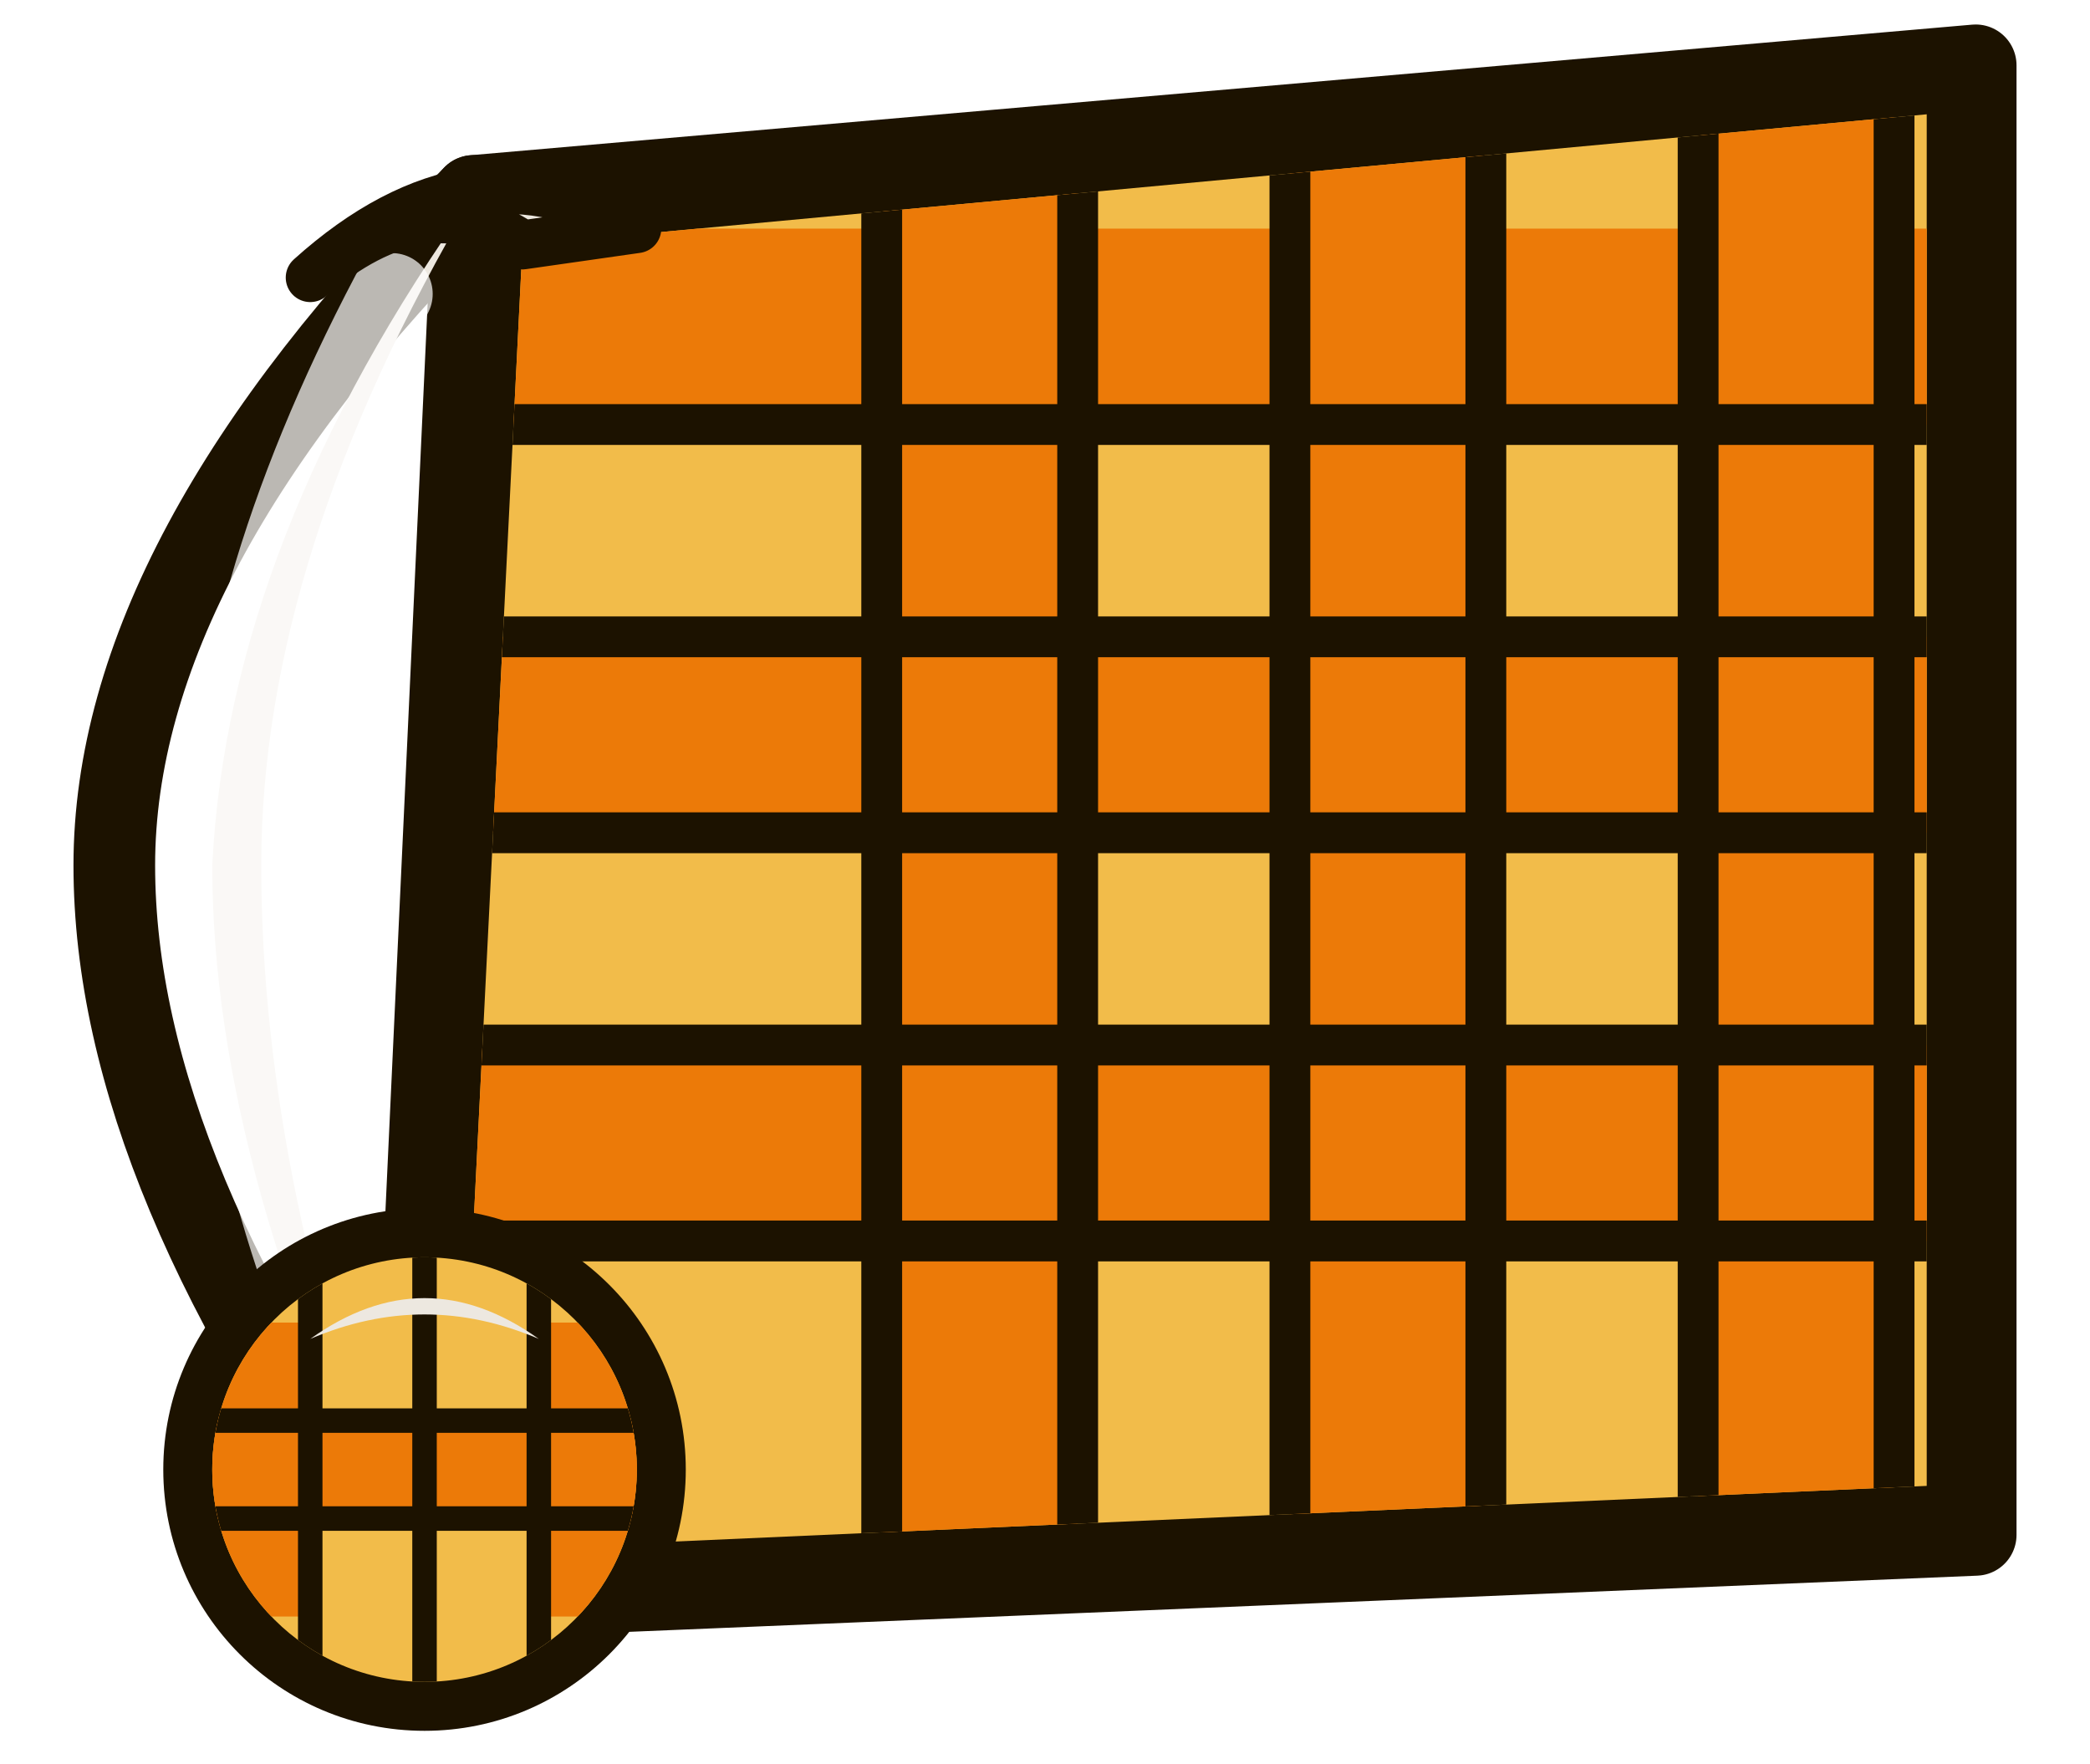
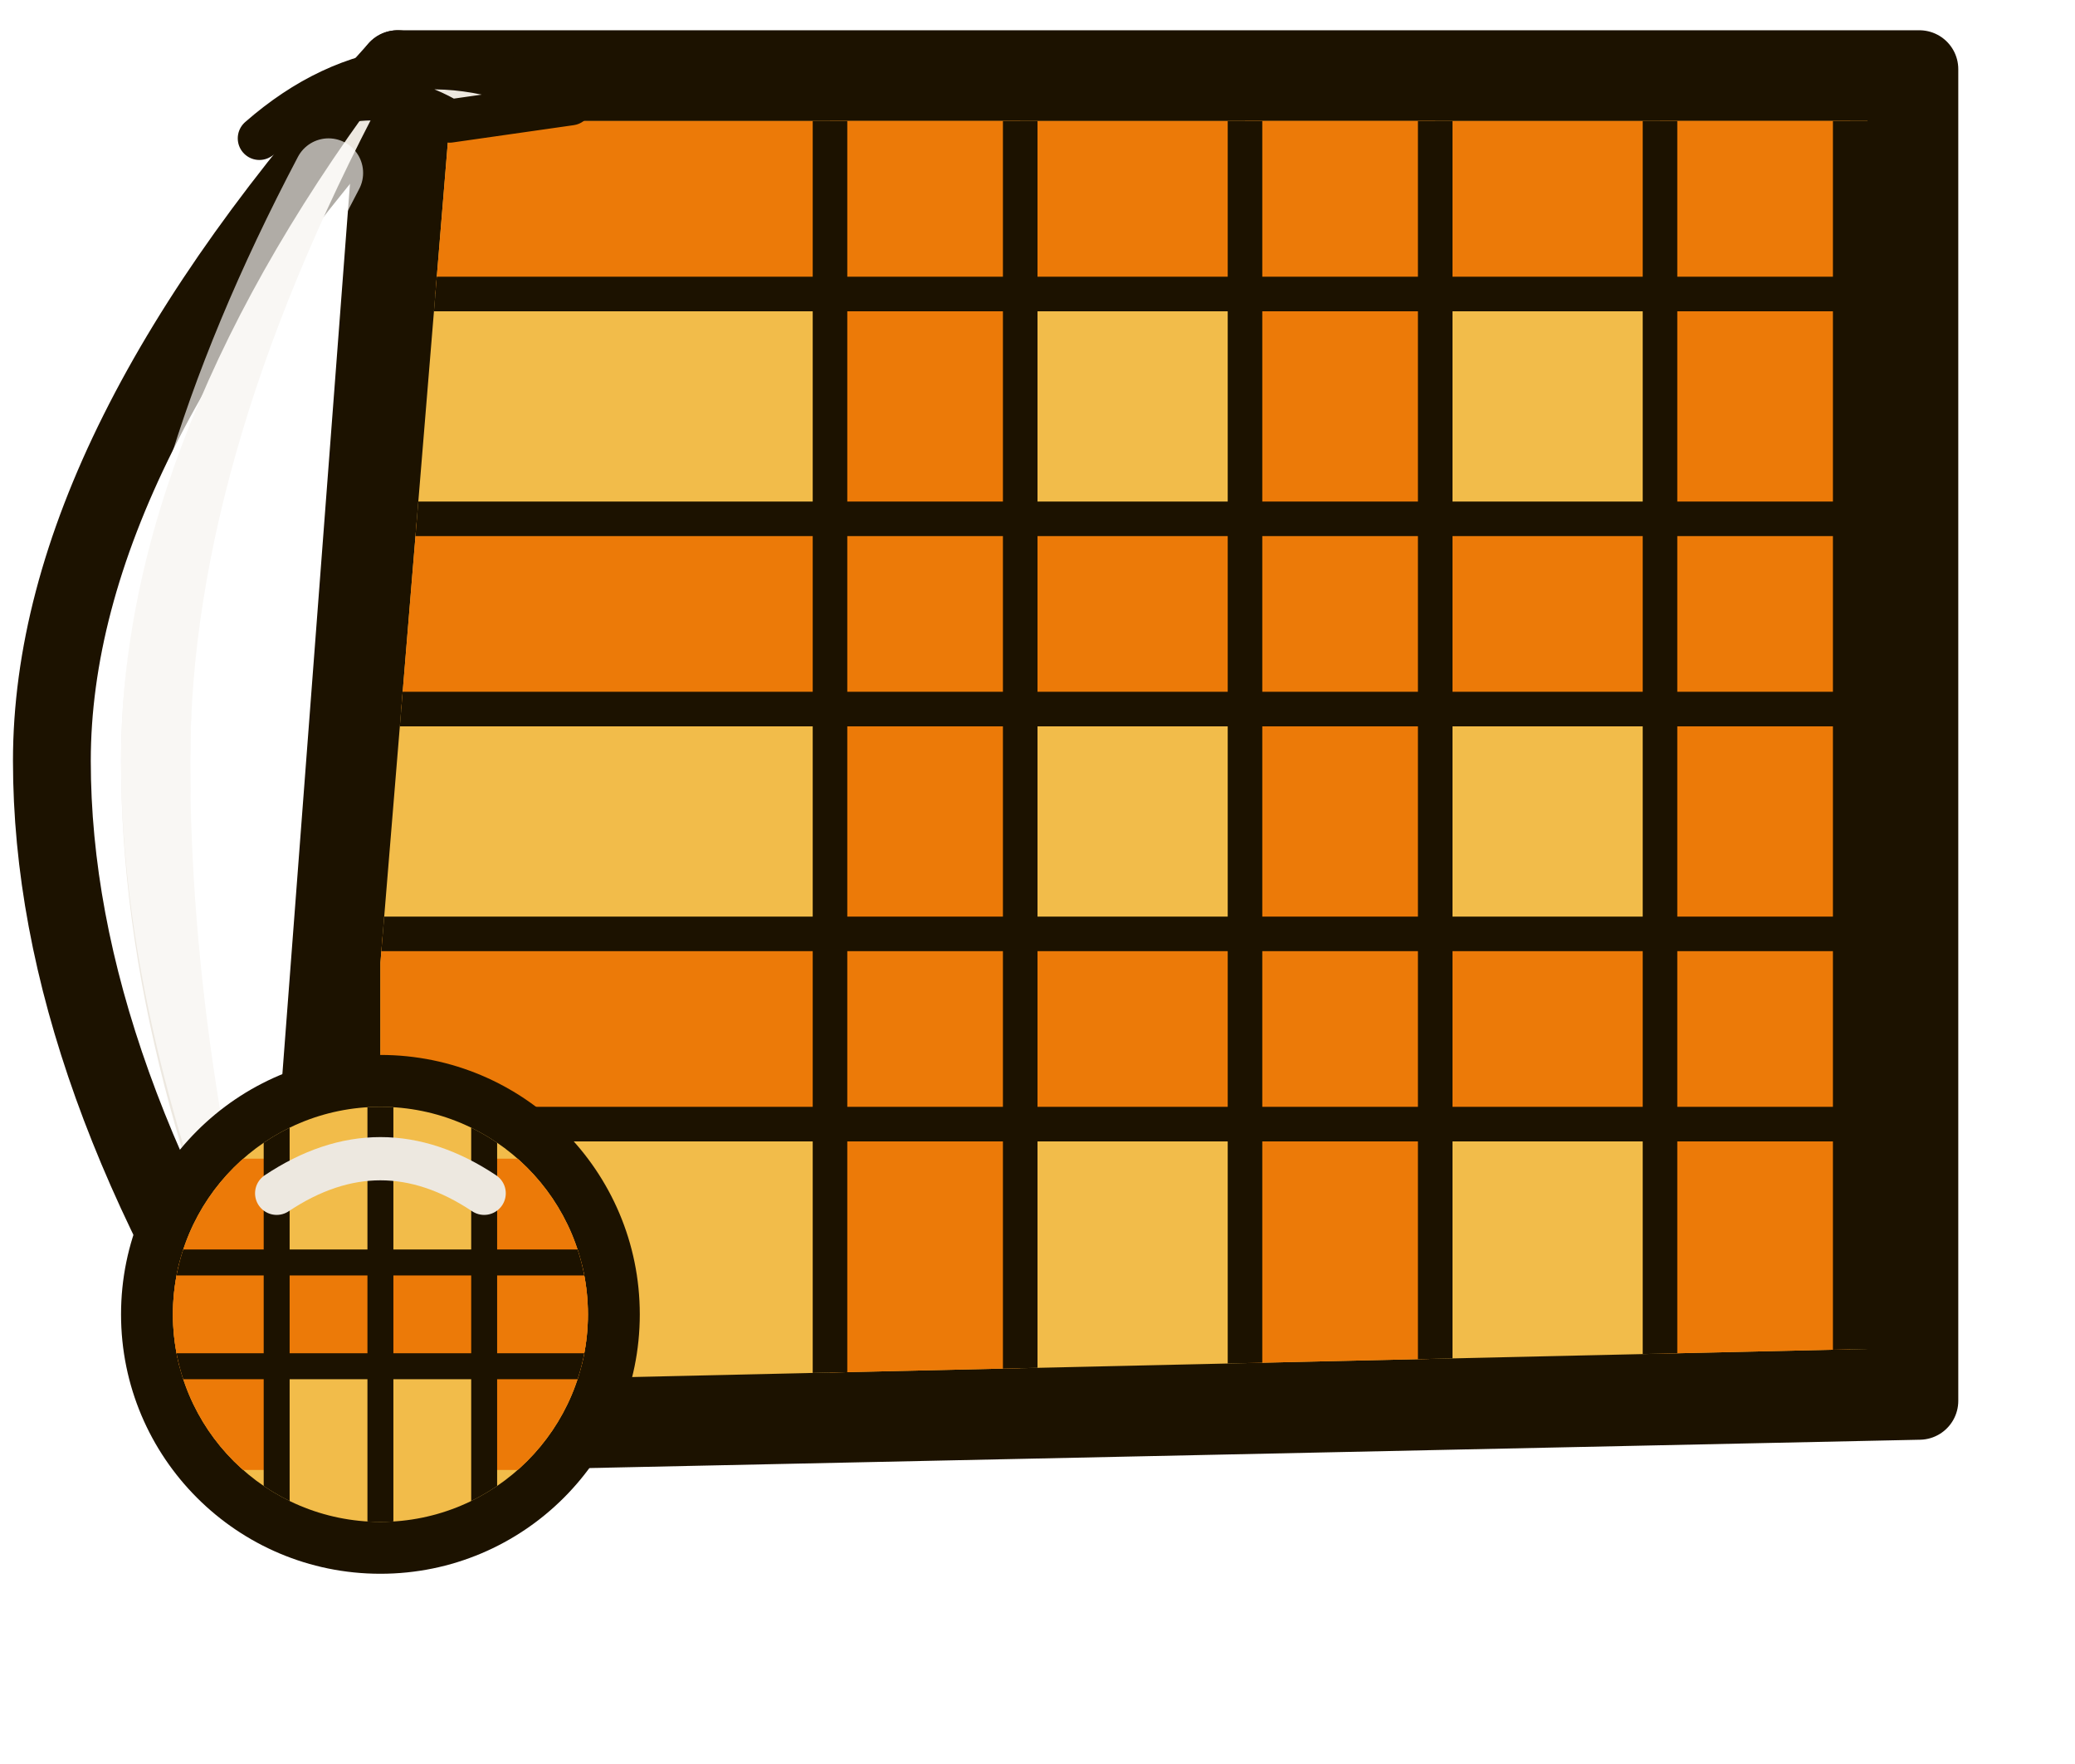
- <svg xmlns="http://www.w3.org/2000/svg" viewBox="0 0 128 108" fill="none">
+ <svg xmlns="http://www.w3.org/2000/svg" viewBox="0 0 120 102" fill="none">
  <defs>
-     <clipPath id="cc">
-       <path d="M32 15 L118 7 L118 91 L28 95 Z" />
+     <clipPath id="b">
+       <path d="M26 7 L108 7 L108 78 L20 80 Z" />
    </clipPath>
-     <clipPath id="rc">
-       <circle cx="26" cy="90" r="13" />
+     <clipPath id="r">
+       <circle cx="22" cy="76" r="12" />
    </clipPath>
  </defs>
-   <path d="M29 12 L121 4 L121 94 L25 98 Z" fill="#1C1200" />
-   <rect x="28" y="3" width="95" height="96" fill="#F2BC4A" clip-path="url(#cc)" />
-   <rect x="28" y="14" width="95" height="12" fill="#EC7A08" clip-path="url(#cc)" />
-   <rect x="28" y="39" width="95" height="12" fill="#EC7A08" clip-path="url(#cc)" />
-   <rect x="28" y="64" width="95" height="12" fill="#EC7A08" clip-path="url(#cc)" />
-   <rect x="54" y="3" width="12" height="96" fill="#EC7A08" clip-path="url(#cc)" />
-   <rect x="79" y="3" width="12" height="96" fill="#EC7A08" clip-path="url(#cc)" />
-   <rect x="104" y="3" width="12" height="96" fill="#EC7A08" clip-path="url(#cc)" />
-   <line x1="27" y1="26" x2="121" y2="26" stroke="#1C1200" stroke-width="2.5" clip-path="url(#cc)" />
-   <line x1="27" y1="39" x2="121" y2="39" stroke="#1C1200" stroke-width="2.5" clip-path="url(#cc)" />
-   <line x1="27" y1="51" x2="121" y2="51" stroke="#1C1200" stroke-width="2.5" clip-path="url(#cc)" />
-   <line x1="27" y1="64" x2="121" y2="64" stroke="#1C1200" stroke-width="2.5" clip-path="url(#cc)" />
-   <line x1="27" y1="76" x2="121" y2="76" stroke="#1C1200" stroke-width="2.5" clip-path="url(#cc)" />
-   <line x1="54" y1="3" x2="54" y2="98" stroke="#1C1200" stroke-width="2.5" clip-path="url(#cc)" />
-   <line x1="66" y1="3" x2="66" y2="98" stroke="#1C1200" stroke-width="2.5" clip-path="url(#cc)" />
-   <line x1="79" y1="3" x2="79" y2="98" stroke="#1C1200" stroke-width="2.5" clip-path="url(#cc)" />
-   <line x1="91" y1="3" x2="91" y2="98" stroke="#1C1200" stroke-width="2.5" clip-path="url(#cc)" />
-   <line x1="104" y1="3" x2="104" y2="98" stroke="#1C1200" stroke-width="2.5" clip-path="url(#cc)" />
-   <line x1="116" y1="3" x2="116" y2="98" stroke="#1C1200" stroke-width="2.5" clip-path="url(#cc)" />
-   <path d="M29 12 L121 4 L121 94 L25 98 Z" stroke="#1C1200" stroke-width="5" stroke-linejoin="round" />
-   <path d="M29 12 Q7 34 7 53 Q7 72 25 96" stroke="#1C1200" stroke-width="5" stroke-linecap="round" fill="none" />
-   <path d="M29 12 Q14 33 13 53 Q13 72 25 96 Q16 73 16 53 Q16 34 29 12 Z" fill="#EDE8E0" />
-   <path d="M24 18 Q14 37 14 53 Q14 69 22 87" stroke="rgba(255,255,255,0.7)" stroke-width="5" stroke-linecap="round" fill="none" />
-   <path d="M19 17 Q29 8 39 14 L32 15 Q26 11 19 17 Z" fill="#EDE8E0" stroke="#1C1200" stroke-width="3" stroke-linejoin="round" />
-   <circle cx="26" cy="90" r="16" fill="#1C1200" />
-   <circle cx="26" cy="90" r="13" fill="#F2BC4A" />
-   <rect x="13" y="87" width="26" height="6" fill="#EC7A08" clip-path="url(#rc)" />
-   <rect x="13" y="81" width="6" height="18" fill="#EC7A08" clip-path="url(#rc)" />
-   <rect x="33" y="81" width="6" height="18" fill="#EC7A08" clip-path="url(#rc)" />
-   <line x1="13" y1="87" x2="39" y2="87" stroke="#1C1200" stroke-width="1.5" clip-path="url(#rc)" />
-   <line x1="13" y1="93" x2="39" y2="93" stroke="#1C1200" stroke-width="1.5" clip-path="url(#rc)" />
-   <line x1="19" y1="77" x2="19" y2="103" stroke="#1C1200" stroke-width="1.5" clip-path="url(#rc)" />
-   <line x1="26" y1="77" x2="26" y2="103" stroke="#1C1200" stroke-width="1.5" clip-path="url(#rc)" />
-   <line x1="33" y1="77" x2="33" y2="103" stroke="#1C1200" stroke-width="1.5" clip-path="url(#rc)" />
-   <path d="M19 82 Q26 77 33 82 Q26 79 19 82 Z" fill="#EDE8E0" />
+   <path d="M23 4 L111 4 L111 81 L17 83 Z" fill="#1C1200" />
+   <rect x="22" y="3" width="90" height="80" fill="#F2BC4A" clip-path="url(#b)" />
+   <rect x="22" y="6" width="90" height="11" fill="#EC7A08" clip-path="url(#b)" />
+   <rect x="22" y="30" width="90" height="11" fill="#EC7A08" clip-path="url(#b)" />
+   <rect x="22" y="54" width="90" height="11" fill="#EC7A08" clip-path="url(#b)" />
+   <rect x="48" y="3" width="11" height="80" fill="#EC7A08" clip-path="url(#b)" />
+   <rect x="72" y="3" width="11" height="80" fill="#EC7A08" clip-path="url(#b)" />
+   <rect x="96" y="3" width="11" height="80" fill="#EC7A08" clip-path="url(#b)" />
+   <line x1="21" y1="17" x2="110" y2="17" stroke="#1C1200" stroke-width="2" clip-path="url(#b)" />
+   <line x1="21" y1="30" x2="110" y2="30" stroke="#1C1200" stroke-width="2" clip-path="url(#b)" />
+   <line x1="21" y1="41" x2="110" y2="41" stroke="#1C1200" stroke-width="2" clip-path="url(#b)" />
+   <line x1="21" y1="54" x2="110" y2="54" stroke="#1C1200" stroke-width="2" clip-path="url(#b)" />
+   <line x1="21" y1="65" x2="110" y2="65" stroke="#1C1200" stroke-width="2" clip-path="url(#b)" />
+   <line x1="48" y1="3" x2="48" y2="83" stroke="#1C1200" stroke-width="2" clip-path="url(#b)" />
+   <line x1="59" y1="3" x2="59" y2="83" stroke="#1C1200" stroke-width="2" clip-path="url(#b)" />
+   <line x1="72" y1="3" x2="72" y2="83" stroke="#1C1200" stroke-width="2" clip-path="url(#b)" />
+   <line x1="83" y1="3" x2="83" y2="83" stroke="#1C1200" stroke-width="2" clip-path="url(#b)" />
+   <line x1="96" y1="3" x2="96" y2="83" stroke="#1C1200" stroke-width="2" clip-path="url(#b)" />
+   <line x1="107" y1="3" x2="107" y2="83" stroke="#1C1200" stroke-width="2" clip-path="url(#b)" />
+   <path d="M23 4 L111 4 L111 81 L17 83 Z" stroke="#1C1200" stroke-width="4.5" stroke-linejoin="round" />
+   <path d="M23 4 Q3 26 3 44 Q3 62 17 83" stroke="#1C1200" stroke-width="4.5" stroke-linecap="round" />
+   <path d="M23 4 Q7 25 7 44 Q7 62 17 83 Q11 62 11 44 Q11 26 23 4 Z" fill="#EDE8E0" />
+   <path d="M19 10 Q9 29 9 44 Q9 59 17 78" stroke="rgba(255,255,255,0.65)" stroke-width="4" stroke-linecap="round" fill="none" />
+   <path d="M15 8 Q23 1 33 6 L26 7 Q21 4 15 8 Z" fill="#EDE8E0" stroke="#1C1200" stroke-width="2.5" stroke-linejoin="round" />
+   <circle cx="22" cy="76" r="15" fill="#1C1200" />
+   <circle cx="22" cy="76" r="12" fill="#F2BC4A" />
+   <rect x="10" y="73" width="24" height="6" fill="#EC7A08" clip-path="url(#r)" />
+   <rect x="10" y="67" width="6" height="18" fill="#EC7A08" clip-path="url(#r)" />
+   <rect x="28" y="67" width="6" height="18" fill="#EC7A08" clip-path="url(#r)" />
+   <line x1="10" y1="73" x2="34" y2="73" stroke="#1C1200" stroke-width="1.5" clip-path="url(#r)" />
+   <line x1="10" y1="79" x2="34" y2="79" stroke="#1C1200" stroke-width="1.5" clip-path="url(#r)" />
+   <line x1="16" y1="64" x2="16" y2="88" stroke="#1C1200" stroke-width="1.5" clip-path="url(#r)" />
+   <line x1="22" y1="64" x2="22" y2="88" stroke="#1C1200" stroke-width="1.5" clip-path="url(#r)" />
+   <line x1="28" y1="64" x2="28" y2="88" stroke="#1C1200" stroke-width="1.5" clip-path="url(#r)" />
+   <path d="M16 69 Q22 65 28 69" stroke="#EDE8E0" stroke-width="2.5" fill="none" stroke-linecap="round" />
</svg>
